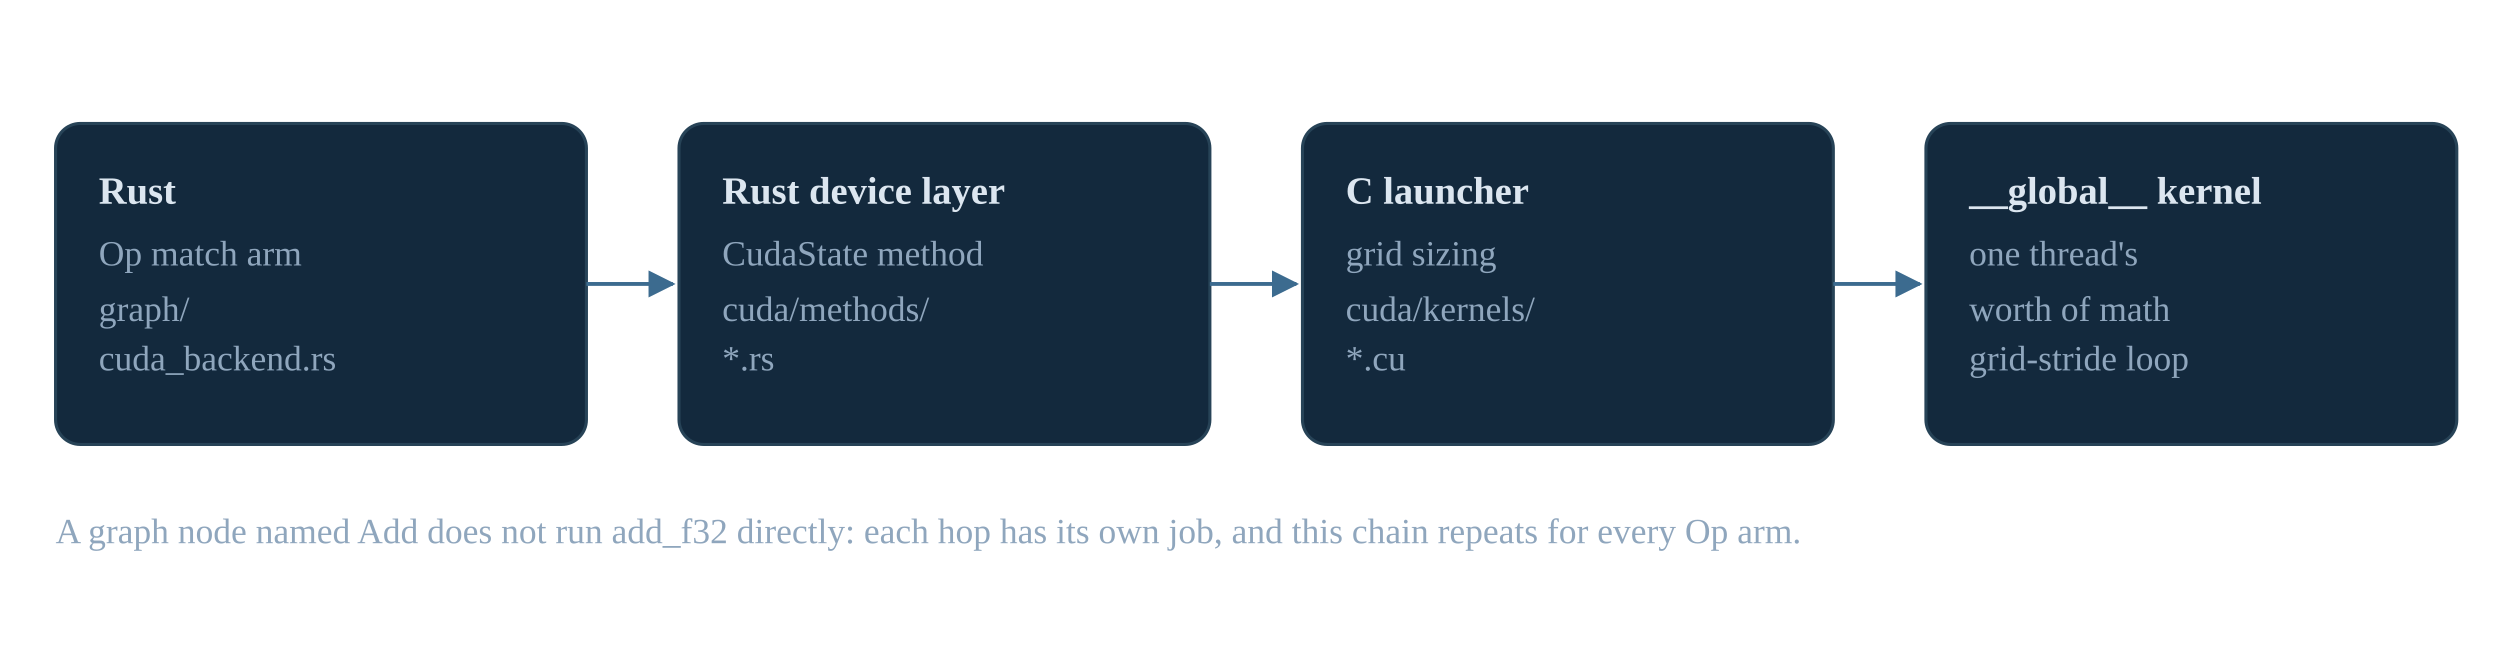
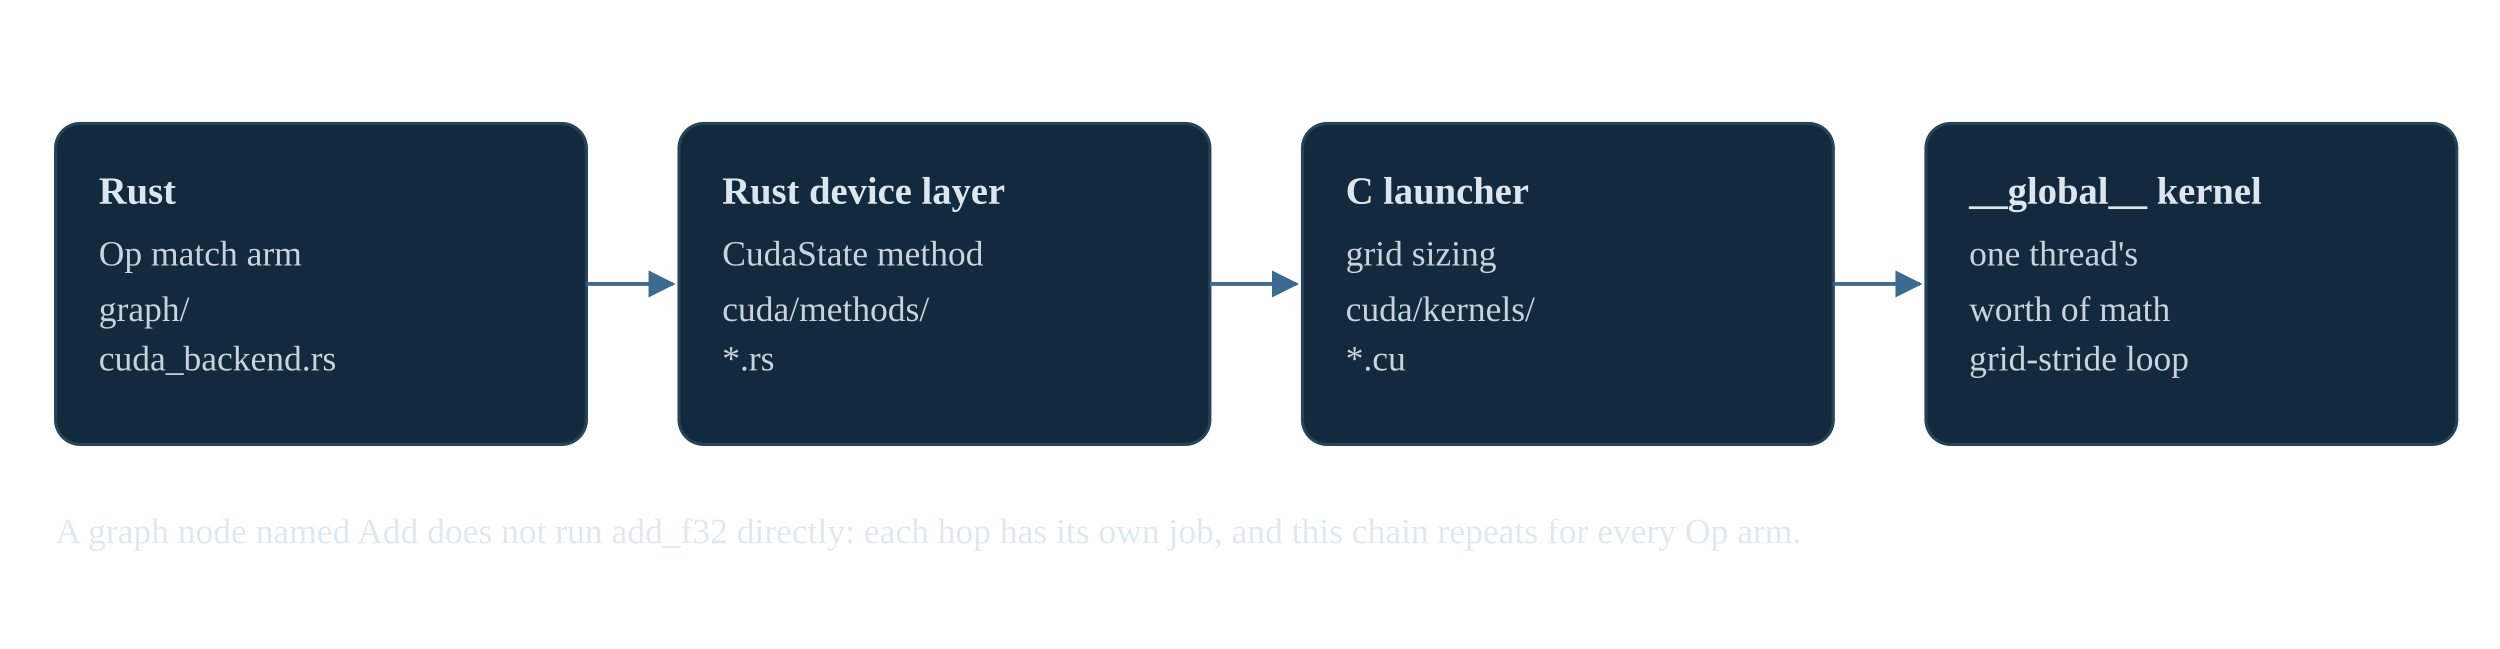
<svg xmlns="http://www.w3.org/2000/svg" viewBox="0 0 810 210" width="100%" style="max-width:100%;height:auto" role="img" aria-label="The four hops from a graph Op to a CUDA kernel: Rust match arm, Rust device method, C launcher, then the __global__ kernel.">
  <style>
    .fig-card  { fill: var(--quote-bg, #13293d); stroke: var(--quote-border, #274357); stroke-width: 1; }
    .fig-alt   { fill: var(--table-alternate-bg, #0f2438); stroke: var(--quote-border, #274357); stroke-width: 1; }
    .fig-t     { fill: var(--fg, #dce6f0); font-size: 12.5px; font-weight: 600; }
-     .fig-s     { fill: var(--sidebar-fg, #8fa6bd); font-size: 11.5px; }
-     .fig-cap   { fill: var(--sidebar-fg, #8fa6bd); font-size: 11px; letter-spacing: .10em; }
+     .fig-s     { fill: var(--fg, #dce6f0); font-size: 11.5px; opacity: .90; }
+     .fig-cap   { fill: var(--fg, #dce6f0); font-size: 11px; letter-spacing: .10em; opacity: .90; }
    .fig-edge  { stroke: var(--quote-border, #3c6b8f); stroke-width: 1.25; fill: none; }
    .fig-a-acc { fill: #4d86b8; }
    .fig-a-pos { fill: #3f8f6f; }
    .fig-a-neg { fill: #b06a5e; }
  </style>
  <defs>
    <marker id="fig37-arrow" viewBox="0 0 10 10" refX="9" refY="5" markerWidth="7" markerHeight="7" orient="auto-start-reverse">
      <path d="M0 0 L10 5 L0 10 z" fill="var(--quote-border, #3c6b8f)" />
    </marker>
  </defs>
  <rect class="fig-card" x="18" y="40" width="172" height="104" rx="8" />
  <text class="fig-t" x="32" y="66">Rust</text>
  <text class="fig-s" x="32" y="86">Op match arm</text>
  <text class="fig-s" x="32" y="104">graph/</text>
  <text class="fig-s" x="32" y="120">cuda_backend.rs</text>
  <path class="fig-edge" d="M190 92 H 218" marker-end="url(#fig37-arrow)" />
  <rect class="fig-card" x="220" y="40" width="172" height="104" rx="8" />
  <text class="fig-t" x="234" y="66">Rust device layer</text>
  <text class="fig-s" x="234" y="86">CudaState method</text>
  <text class="fig-s" x="234" y="104">cuda/methods/</text>
  <text class="fig-s" x="234" y="120">*.rs</text>
  <path class="fig-edge" d="M392 92 H 420" marker-end="url(#fig37-arrow)" />
  <rect class="fig-card" x="422" y="40" width="172" height="104" rx="8" />
  <text class="fig-t" x="436" y="66">C launcher</text>
  <text class="fig-s" x="436" y="86">grid sizing</text>
  <text class="fig-s" x="436" y="104">cuda/kernels/</text>
  <text class="fig-s" x="436" y="120">*.cu</text>
  <path class="fig-edge" d="M594 92 H 622" marker-end="url(#fig37-arrow)" />
  <rect class="fig-card" x="624" y="40" width="172" height="104" rx="8" />
  <text class="fig-t" x="638" y="66">__global__ kernel</text>
  <text class="fig-s" x="638" y="86">one thread's</text>
  <text class="fig-s" x="638" y="104">worth of math</text>
  <text class="fig-s" x="638" y="120">grid-stride loop</text>
  <text class="fig-s" x="18" y="176">A graph node named Add does not run add_f32 directly: each hop has its own job, and this chain repeats for every Op arm.</text>
</svg>
